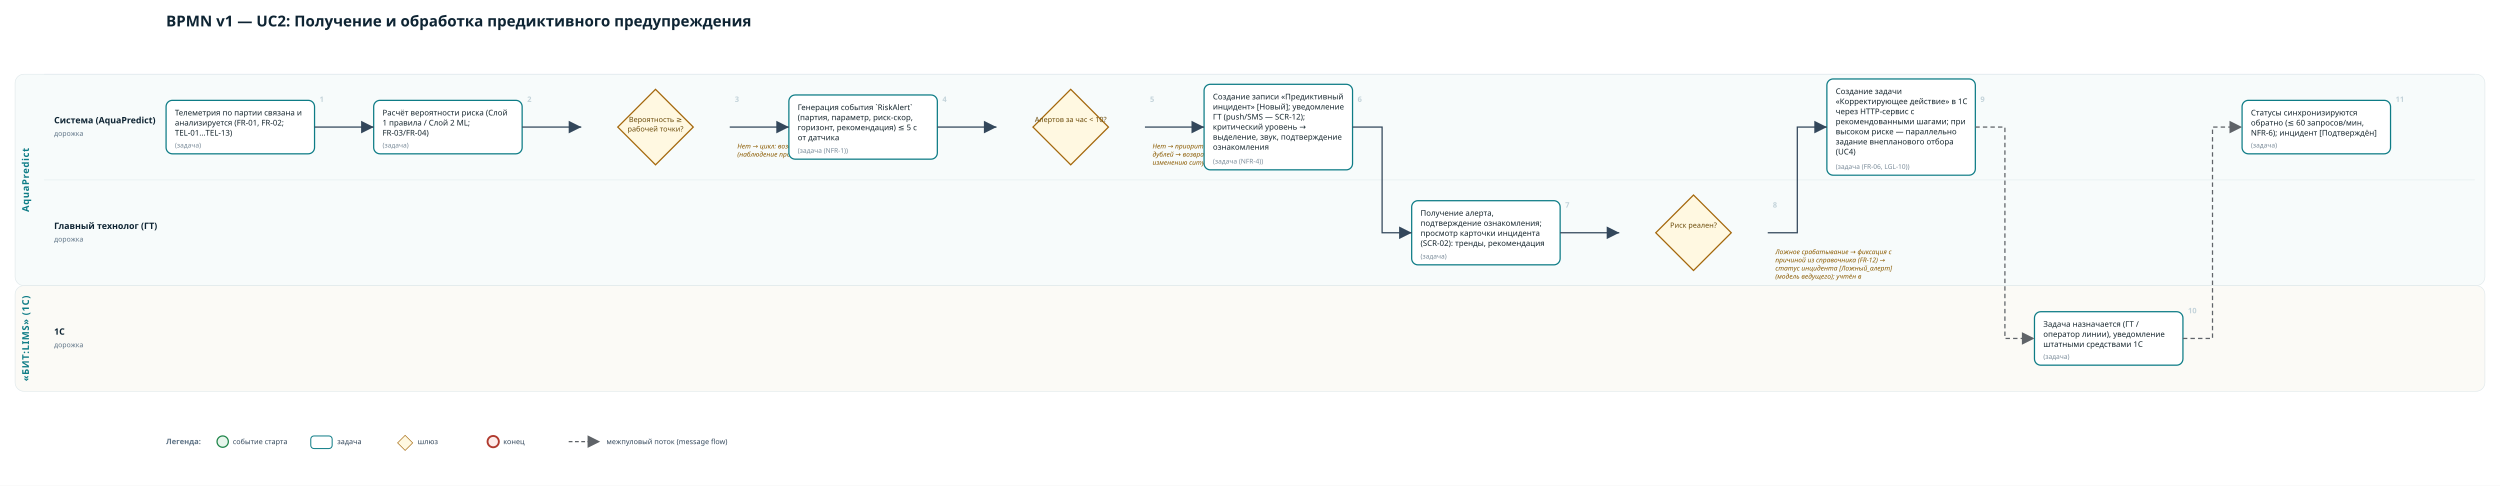
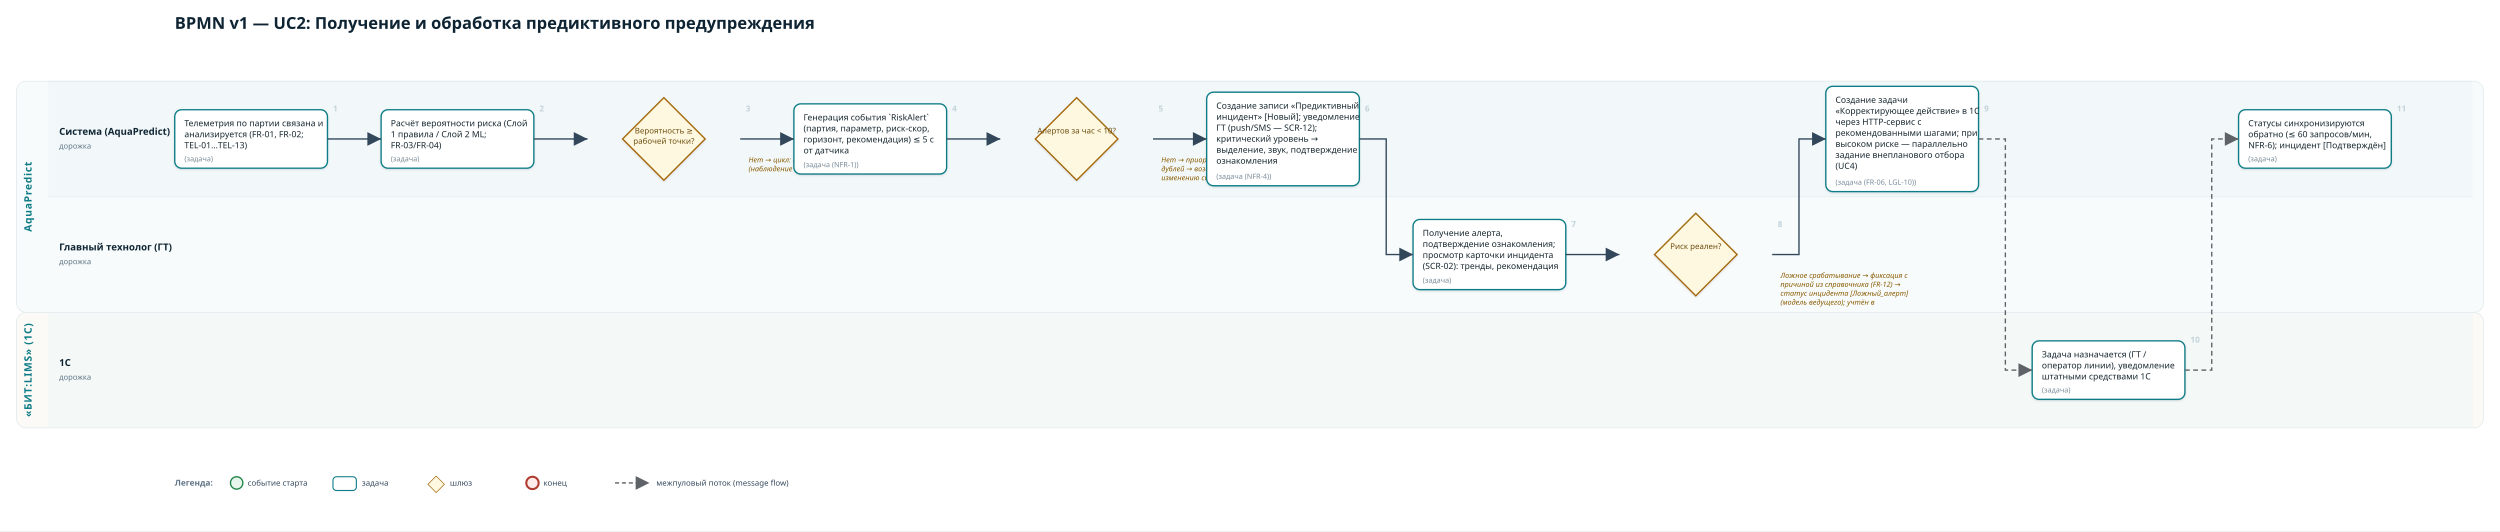
- <svg xmlns="http://www.w3.org/2000/svg" viewBox="0 0 3974 772" width="3974" height="772" font-family="Manrope, Segoe UI, system-ui, sans-serif">
+ <svg xmlns="http://www.w3.org/2000/svg" viewBox="0 0 3634 772" width="3634" height="772" font-family="Manrope, Segoe UI, system-ui, sans-serif">
  <defs>
    <marker id="arr" markerWidth="12" markerHeight="12" refX="10" refY="5" orient="auto">
      <path d="M0,0 L10,5 L0,10 z" fill="#33475b" />
    </marker>
    <marker id="arrm" markerWidth="12" markerHeight="12" refX="10" refY="5" orient="auto">
      <path d="M0,0 L10,5 L0,10 z" fill="#5f6368" />
    </marker>
+     <filter id="sh" x="-12%" y="-12%" width="130%" height="130%">
+       <feDropShadow dx="0" dy="1.5" stdDeviation="2" flood-color="#0e2433" flood-opacity="0.12" />
+     </filter>
  </defs>
-   <rect x="0" y="0" width="3974" height="772" fill="#ffffff" />
-   <text x="264" y="42" font-family="Unbounded, Manrope, sans-serif" font-size="24" font-weight="700" fill="#0e2433">BPMN v1 — UC2: Получение и обработка предиктивного предупреждения</text>
-   <rect x="24" y="118" width="3926" height="336" rx="14" fill="#f7fbfb" stroke="#dfe8ea" />
+   <rect x="0" y="0" width="3634" height="772" fill="#ffffff" />
+   <text x="254" y="42" font-family="Unbounded, Manrope, sans-serif" font-size="24" font-weight="700" fill="#0e2433">BPMN v1 — UC2: Получение и обработка предиктивного предупреждения</text>
+   <rect x="24" y="118" width="3586" height="336" rx="14" fill="#f7fbfb" stroke="#dfe8ea" />
  <text transform="translate(46,286.0) rotate(-90)" text-anchor="middle" font-family="Unbounded, Manrope, sans-serif" font-size="15" font-weight="700" fill="#0e7c86" letter-spacing="1">AquaPredict</text>
-   <rect x="24" y="454" width="3926" height="168" rx="14" fill="#fbfaf6" stroke="#dfe8ea" />
+   <rect x="24" y="454" width="3586" height="168" rx="14" fill="#fbfaf6" stroke="#dfe8ea" />
  <text transform="translate(46,538.0) rotate(-90)" text-anchor="middle" font-family="Unbounded, Manrope, sans-serif" font-size="15" font-weight="700" fill="#0e7c86" letter-spacing="1">«БИТ:LIMS» (1С)</text>
-   <line x1="70" y1="118" x2="3934" y2="118" stroke="#e3ecee" />
+   <rect x="70" y="118" width="3524" height="168" fill="#eef6f7" opacity="0.55" />
+   <line x1="70" y1="118" x2="3594" y2="118" stroke="#e3ecee" />
  <text x="86" y="196.0" font-size="14" font-weight="700" fill="#0e2433">Система (AquaPredict)</text>
  <text x="86" y="216.0" font-size="11" fill="#5d7285">дорожка</text>
-   <line x1="70" y1="286" x2="3934" y2="286" stroke="#e3ecee" />
+   <line x1="70" y1="286" x2="3594" y2="286" stroke="#e3ecee" />
  <text x="86" y="364.0" font-size="14" font-weight="700" fill="#0e2433">Главный технолог (ГТ)</text>
  <text x="86" y="384.0" font-size="11" fill="#5d7285">дорожка</text>
-   <line x1="70" y1="454" x2="3934" y2="454" stroke="#e3ecee" />
+   <rect x="70" y="454" width="3524" height="168" fill="#eef6f7" opacity="0.55" />
+   <line x1="70" y1="454" x2="3594" y2="454" stroke="#e3ecee" />
  <text x="86" y="532.0" font-size="14" font-weight="700" fill="#0e2433">1С</text>
  <text x="86" y="552.0" font-size="11" fill="#5d7285">дорожка</text>
-   <rect x="264" y="159.5" width="236" height="85" rx="10" fill="#ffffff" stroke="#0e7c86" stroke-width="2" />
-   <text x="278" y="183.5" font-size="12.5" fill="#16262e">Телеметрия по партии связана и</text>
-   <text x="278" y="199.5" font-size="12.5" fill="#16262e">анализируется (FR-01, FR-02;</text>
-   <text x="278" y="215.5" font-size="12.5" fill="#16262e">TEL-01…TEL-13)</text>
-   <text x="278" y="234.5" font-size="10.5" fill="#7a8b99">(задача)</text>
-   <text x="508" y="162.0" font-size="12" font-weight="800" fill="#c3d3da">1</text>
-   <rect x="594" y="159.5" width="236" height="85" rx="10" fill="#ffffff" stroke="#0e7c86" stroke-width="2" />
-   <text x="608" y="183.5" font-size="12.5" fill="#16262e">Расчёт вероятности риска (Слой</text>
-   <text x="608" y="199.5" font-size="12.5" fill="#16262e">1 правила / Слой 2 ML;</text>
-   <text x="608" y="215.5" font-size="12.5" fill="#16262e">FR-03/FR-04)</text>
-   <text x="608" y="234.5" font-size="10.5" fill="#7a8b99">(задача)</text>
-   <text x="838" y="162.0" font-size="12" font-weight="800" fill="#c3d3da">2</text>
-   <path d="M1042.0 142.0 L1102.0 202.0 L1042.0 262.0 L982.0 202.0 Z" fill="#fff8e1" stroke="#a3660a" stroke-width="2" />
-   <text x="1042.0" y="194.0" text-anchor="middle" font-size="11.5" fill="#6b4b0a">Вероятность ≥</text>
-   <text x="1042.0" y="209.0" text-anchor="middle" font-size="11.5" fill="#6b4b0a">рабочей точки?</text>
-   <text x="1168" y="162.0" font-size="12" font-weight="800" fill="#c3d3da">3</text>
-   <text x="1172" y="236.0" font-size="10.5" font-style="italic" fill="#8a5a00">Нет → цикл: возврат к шагу 1</text>
-   <text x="1172" y="249.0" font-size="10.5" font-style="italic" fill="#8a5a00">(наблюдение продолжается)</text>
-   <rect x="1254" y="151.0" width="236" height="102" rx="10" fill="#ffffff" stroke="#0e7c86" stroke-width="2" />
-   <text x="1268" y="175.0" font-size="12.5" fill="#16262e">Генерация события `RiskAlert`</text>
-   <text x="1268" y="191.0" font-size="12.5" fill="#16262e">(партия, параметр, риск-скор,</text>
-   <text x="1268" y="207.0" font-size="12.5" fill="#16262e">горизонт, рекомендация) ≤ 5 с</text>
-   <text x="1268" y="223.0" font-size="12.5" fill="#16262e">от датчика</text>
-   <text x="1268" y="243.0" font-size="10.5" fill="#7a8b99">(задача (NFR-1))</text>
-   <text x="1498" y="162.0" font-size="12" font-weight="800" fill="#c3d3da">4</text>
-   <path d="M1702.0 142.0 L1762.0 202.0 L1702.0 262.0 L1642.0 202.0 Z" fill="#fff8e1" stroke="#a3660a" stroke-width="2" />
-   <text x="1702.0" y="194.0" text-anchor="middle" font-size="11.5" fill="#6b4b0a">Алертов за час &lt; 10?</text>
-   <text x="1828" y="162.0" font-size="12" font-weight="800" fill="#c3d3da">5</text>
-   <text x="1832" y="236.0" font-size="10.5" font-style="italic" fill="#8a5a00">Нет → приоритизация, подавление</text>
-   <text x="1832" y="249.0" font-size="10.5" font-style="italic" fill="#8a5a00">дублей → возврат к шагу 4 по</text>
-   <text x="1832" y="262.0" font-size="10.5" font-style="italic" fill="#8a5a00">изменению ситуации</text>
-   <rect x="1914" y="134.0" width="236" height="136" rx="10" fill="#ffffff" stroke="#0e7c86" stroke-width="2" />
-   <text x="1928" y="158.0" font-size="12.5" fill="#16262e">Создание записи «Предиктивный</text>
-   <text x="1928" y="174.0" font-size="12.5" fill="#16262e">инцидент» [Новый]; уведомление</text>
-   <text x="1928" y="190.0" font-size="12.5" fill="#16262e">ГТ (push/SMS — SCR-12);</text>
-   <text x="1928" y="206.0" font-size="12.5" fill="#16262e">критический уровень →</text>
-   <text x="1928" y="222.0" font-size="12.5" fill="#16262e">выделение, звук, подтверждение</text>
-   <text x="1928" y="238.0" font-size="12.5" fill="#16262e">ознакомления</text>
-   <text x="1928" y="260.0" font-size="10.5" fill="#7a8b99">(задача (NFR-4))</text>
-   <text x="2158" y="162.0" font-size="12" font-weight="800" fill="#c3d3da">6</text>
-   <rect x="2244" y="319.0" width="236" height="102" rx="10" fill="#ffffff" stroke="#0e7c86" stroke-width="2" />
-   <text x="2258" y="343.0" font-size="12.5" fill="#16262e">Получение алерта,</text>
-   <text x="2258" y="359.0" font-size="12.5" fill="#16262e">подтверждение ознакомления;</text>
-   <text x="2258" y="375.0" font-size="12.5" fill="#16262e">просмотр карточки инцидента</text>
-   <text x="2258" y="391.0" font-size="12.5" fill="#16262e">(SCR-02): тренды, рекомендация</text>
-   <text x="2258" y="411.0" font-size="10.5" fill="#7a8b99">(задача)</text>
-   <text x="2488" y="330.0" font-size="12" font-weight="800" fill="#c3d3da">7</text>
-   <path d="M2692.0 310.0 L2752.0 370.0 L2692.0 430.0 L2632.0 370.0 Z" fill="#fff8e1" stroke="#a3660a" stroke-width="2" />
-   <text x="2692.0" y="362.0" text-anchor="middle" font-size="11.5" fill="#6b4b0a">Риск реален?</text>
-   <text x="2818" y="330.0" font-size="12" font-weight="800" fill="#c3d3da">8</text>
-   <text x="2822" y="404.0" font-size="10.5" font-style="italic" fill="#8a5a00">Ложное срабатывание → фиксация с</text>
-   <text x="2822" y="417.0" font-size="10.5" font-style="italic" fill="#8a5a00">причиной из справочника (FR-12) →</text>
-   <text x="2822" y="430.0" font-size="10.5" font-style="italic" fill="#8a5a00">статус инцидента [Ложный_алерт]</text>
-   <text x="2822" y="443.0" font-size="10.5" font-style="italic" fill="#8a5a00">(модель ведущего); учтён в</text>
-   <rect x="2904" y="125.5" width="236" height="153" rx="10" fill="#ffffff" stroke="#0e7c86" stroke-width="2" />
-   <text x="2918" y="149.5" font-size="12.5" fill="#16262e">Создание задачи</text>
-   <text x="2918" y="165.5" font-size="12.5" fill="#16262e">«Корректирующее действие» в 1С</text>
-   <text x="2918" y="181.5" font-size="12.5" fill="#16262e">через HTTP-сервис с</text>
-   <text x="2918" y="197.5" font-size="12.5" fill="#16262e">рекомендованными шагами; при</text>
-   <text x="2918" y="213.5" font-size="12.5" fill="#16262e">высоком риске — параллельно</text>
-   <text x="2918" y="229.5" font-size="12.5" fill="#16262e">задание внепланового отбора</text>
-   <text x="2918" y="245.5" font-size="12.5" fill="#16262e">(UC4)</text>
-   <text x="2918" y="268.5" font-size="10.5" fill="#7a8b99">(задача (FR-06, LGL-10))</text>
-   <text x="3148" y="162.0" font-size="12" font-weight="800" fill="#c3d3da">9</text>
-   <rect x="3234" y="495.5" width="236" height="85" rx="10" fill="#ffffff" stroke="#0e7c86" stroke-width="2" />
-   <text x="3248" y="519.5" font-size="12.5" fill="#16262e">Задача назначается (ГТ /</text>
-   <text x="3248" y="535.5" font-size="12.5" fill="#16262e">оператор линии), уведомление</text>
-   <text x="3248" y="551.5" font-size="12.5" fill="#16262e">штатными средствами 1С</text>
-   <text x="3248" y="570.5" font-size="10.5" fill="#7a8b99">(задача)</text>
-   <text x="3478" y="498.0" font-size="12" font-weight="800" fill="#c3d3da">10</text>
-   <rect x="3564" y="159.5" width="236" height="85" rx="10" fill="#ffffff" stroke="#0e7c86" stroke-width="2" />
-   <text x="3578" y="183.5" font-size="12.5" fill="#16262e">Статусы синхронизируются</text>
-   <text x="3578" y="199.5" font-size="12.5" fill="#16262e">обратно (≤ 60 запросов/мин,</text>
-   <text x="3578" y="215.5" font-size="12.5" fill="#16262e">NFR-6); инцидент [Подтверждён]</text>
-   <text x="3578" y="234.5" font-size="10.5" fill="#7a8b99">(задача)</text>
-   <text x="3808" y="162.0" font-size="12" font-weight="800" fill="#c3d3da">11</text>
-   <path d="M500 202.0 H547.0 V202.0 H594" fill="none" stroke="#33475b" stroke-width="2" marker-end="url(#arr)" />
-   <path d="M830 202.0 H877.0 V202.0 H924" fill="none" stroke="#33475b" stroke-width="2" marker-end="url(#arr)" />
-   <path d="M1160 202.0 H1207.0 V202.0 H1254" fill="none" stroke="#33475b" stroke-width="2" marker-end="url(#arr)" />
-   <path d="M1490 202.0 H1537.0 V202.0 H1584" fill="none" stroke="#33475b" stroke-width="2" marker-end="url(#arr)" />
-   <path d="M1820 202.0 H1867.0 V202.0 H1914" fill="none" stroke="#33475b" stroke-width="2" marker-end="url(#arr)" />
-   <path d="M2150 202.0 H2197.0 V370.0 H2244" fill="none" stroke="#33475b" stroke-width="2" marker-end="url(#arr)" />
-   <path d="M2480 370.0 H2527.0 V370.0 H2574" fill="none" stroke="#33475b" stroke-width="2" marker-end="url(#arr)" />
-   <path d="M2810 370.0 H2857.0 V202.0 H2904" fill="none" stroke="#33475b" stroke-width="2" marker-end="url(#arr)" />
-   <path d="M3140 202.0 H3187.0 V538.0 H3234" fill="none" stroke="#5f6368" stroke-width="2" stroke-dasharray="7 5" marker-end="url(#arrm)" />
-   <path d="M3470 538.0 H3517.0 V202.0 H3564" fill="none" stroke="#5f6368" stroke-width="2" stroke-dasharray="7 5" marker-end="url(#arrm)" />
-   <text x="264" y="706" font-size="12" font-weight="700" fill="#5d7285">Легенда:</text>
-   <circle cx="354" cy="702" r="9" fill="#e7f6ec" stroke="#1e8449" stroke-width="2" />
-   <text x="370" y="706" font-size="11.5" fill="#33475b">событие старта</text>
-   <rect x="494" y="693" width="34" height="20" rx="5" fill="#ffffff" stroke="#0e7c86" stroke-width="1.6" />
-   <text x="536" y="706" font-size="11.5" fill="#33475b">задача</text>
-   <path d="M644 692 l12 12 l-12 12 l-12 -12 z" fill="#fff8e1" stroke="#a3660a" />
-   <text x="664" y="706" font-size="11.5" fill="#33475b">шлюз</text>
-   <circle cx="784" cy="702" r="9" fill="#fdecea" stroke="#b03a2e" stroke-width="3" />
-   <text x="800" y="706" font-size="11.5" fill="#33475b">конец</text>
-   <line x1="904" y1="702" x2="954" y2="702" stroke="#5f6368" stroke-width="2" stroke-dasharray="6 4" marker-end="url(#arrm)" />
-   <text x="964" y="706" font-size="11.5" fill="#33475b">межпуловый поток (message flow)</text>
+   <rect x="254" y="159.5" width="222" height="85" rx="10" fill="#ffffff" stroke="#0e7c86" stroke-width="2" filter="url(#sh)" />
+   <text x="268" y="183.5" font-size="12.5" fill="#16262e">Телеметрия по партии связана и</text>
+   <text x="268" y="199.5" font-size="12.5" fill="#16262e">анализируется (FR-01, FR-02;</text>
+   <text x="268" y="215.5" font-size="12.5" fill="#16262e">TEL-01…TEL-13)</text>
+   <text x="268" y="234.5" font-size="10.5" fill="#7a8b99">(задача)</text>
+   <text x="484" y="162.0" font-size="12" font-weight="800" fill="#c3d3da">1</text>
+   <rect x="554" y="159.5" width="222" height="85" rx="10" fill="#ffffff" stroke="#0e7c86" stroke-width="2" filter="url(#sh)" />
+   <text x="568" y="183.5" font-size="12.5" fill="#16262e">Расчёт вероятности риска (Слой</text>
+   <text x="568" y="199.5" font-size="12.5" fill="#16262e">1 правила / Слой 2 ML;</text>
+   <text x="568" y="215.5" font-size="12.5" fill="#16262e">FR-03/FR-04)</text>
+   <text x="568" y="234.5" font-size="10.5" fill="#7a8b99">(задача)</text>
+   <text x="784" y="162.0" font-size="12" font-weight="800" fill="#c3d3da">2</text>
+   <path d="M965.0 142.0 L1025.0 202.0 L965.0 262.0 L905.0 202.0 Z" fill="#fff8e1" stroke="#a3660a" stroke-width="2" filter="url(#sh)" />
+   <text x="965.0" y="194.0" text-anchor="middle" font-size="11.5" fill="#6b4b0a">Вероятность ≥</text>
+   <text x="965.0" y="209.0" text-anchor="middle" font-size="11.5" fill="#6b4b0a">рабочей точки?</text>
+   <text x="1084" y="162.0" font-size="12" font-weight="800" fill="#c3d3da">3</text>
+   <text x="1088" y="236.0" font-size="10.5" font-style="italic" fill="#8a5a00">Нет → цикл: возврат к шагу 1</text>
+   <text x="1088" y="249.0" font-size="10.5" font-style="italic" fill="#8a5a00">(наблюдение продолжается)</text>
+   <rect x="1154" y="151.0" width="222" height="102" rx="10" fill="#ffffff" stroke="#0e7c86" stroke-width="2" filter="url(#sh)" />
+   <text x="1168" y="175.0" font-size="12.5" fill="#16262e">Генерация события `RiskAlert`</text>
+   <text x="1168" y="191.0" font-size="12.5" fill="#16262e">(партия, параметр, риск-скор,</text>
+   <text x="1168" y="207.0" font-size="12.5" fill="#16262e">горизонт, рекомендация) ≤ 5 с</text>
+   <text x="1168" y="223.0" font-size="12.5" fill="#16262e">от датчика</text>
+   <text x="1168" y="243.0" font-size="10.5" fill="#7a8b99">(задача (NFR-1))</text>
+   <text x="1384" y="162.0" font-size="12" font-weight="800" fill="#c3d3da">4</text>
+   <path d="M1565.0 142.0 L1625.0 202.0 L1565.0 262.0 L1505.0 202.0 Z" fill="#fff8e1" stroke="#a3660a" stroke-width="2" filter="url(#sh)" />
+   <text x="1565.0" y="194.0" text-anchor="middle" font-size="11.5" fill="#6b4b0a">Алертов за час &lt; 10?</text>
+   <text x="1684" y="162.0" font-size="12" font-weight="800" fill="#c3d3da">5</text>
+   <text x="1688" y="236.0" font-size="10.5" font-style="italic" fill="#8a5a00">Нет → приоритизация, подавление</text>
+   <text x="1688" y="249.0" font-size="10.5" font-style="italic" fill="#8a5a00">дублей → возврат к шагу 4 по</text>
+   <text x="1688" y="262.0" font-size="10.5" font-style="italic" fill="#8a5a00">изменению ситуации</text>
+   <rect x="1754" y="134.0" width="222" height="136" rx="10" fill="#ffffff" stroke="#0e7c86" stroke-width="2" filter="url(#sh)" />
+   <text x="1768" y="158.0" font-size="12.5" fill="#16262e">Создание записи «Предиктивный</text>
+   <text x="1768" y="174.0" font-size="12.5" fill="#16262e">инцидент» [Новый]; уведомление</text>
+   <text x="1768" y="190.0" font-size="12.5" fill="#16262e">ГТ (push/SMS — SCR-12);</text>
+   <text x="1768" y="206.0" font-size="12.5" fill="#16262e">критический уровень →</text>
+   <text x="1768" y="222.0" font-size="12.5" fill="#16262e">выделение, звук, подтверждение</text>
+   <text x="1768" y="238.0" font-size="12.5" fill="#16262e">ознакомления</text>
+   <text x="1768" y="260.0" font-size="10.5" fill="#7a8b99">(задача (NFR-4))</text>
+   <text x="1984" y="162.0" font-size="12" font-weight="800" fill="#c3d3da">6</text>
+   <rect x="2054" y="319.0" width="222" height="102" rx="10" fill="#ffffff" stroke="#0e7c86" stroke-width="2" filter="url(#sh)" />
+   <text x="2068" y="343.0" font-size="12.5" fill="#16262e">Получение алерта,</text>
+   <text x="2068" y="359.0" font-size="12.5" fill="#16262e">подтверждение ознакомления;</text>
+   <text x="2068" y="375.0" font-size="12.5" fill="#16262e">просмотр карточки инцидента</text>
+   <text x="2068" y="391.0" font-size="12.5" fill="#16262e">(SCR-02): тренды, рекомендация</text>
+   <text x="2068" y="411.0" font-size="10.5" fill="#7a8b99">(задача)</text>
+   <text x="2284" y="330.0" font-size="12" font-weight="800" fill="#c3d3da">7</text>
+   <path d="M2465.0 310.0 L2525.0 370.0 L2465.0 430.0 L2405.0 370.0 Z" fill="#fff8e1" stroke="#a3660a" stroke-width="2" filter="url(#sh)" />
+   <text x="2465.0" y="362.0" text-anchor="middle" font-size="11.5" fill="#6b4b0a">Риск реален?</text>
+   <text x="2584" y="330.0" font-size="12" font-weight="800" fill="#c3d3da">8</text>
+   <text x="2588" y="404.0" font-size="10.5" font-style="italic" fill="#8a5a00">Ложное срабатывание → фиксация с</text>
+   <text x="2588" y="417.0" font-size="10.5" font-style="italic" fill="#8a5a00">причиной из справочника (FR-12) →</text>
+   <text x="2588" y="430.0" font-size="10.5" font-style="italic" fill="#8a5a00">статус инцидента [Ложный_алерт]</text>
+   <text x="2588" y="443.0" font-size="10.5" font-style="italic" fill="#8a5a00">(модель ведущего); учтён в</text>
+   <rect x="2654" y="125.5" width="222" height="153" rx="10" fill="#ffffff" stroke="#0e7c86" stroke-width="2" filter="url(#sh)" />
+   <text x="2668" y="149.5" font-size="12.5" fill="#16262e">Создание задачи</text>
+   <text x="2668" y="165.5" font-size="12.5" fill="#16262e">«Корректирующее действие» в 1С</text>
+   <text x="2668" y="181.5" font-size="12.5" fill="#16262e">через HTTP-сервис с</text>
+   <text x="2668" y="197.5" font-size="12.5" fill="#16262e">рекомендованными шагами; при</text>
+   <text x="2668" y="213.5" font-size="12.5" fill="#16262e">высоком риске — параллельно</text>
+   <text x="2668" y="229.5" font-size="12.5" fill="#16262e">задание внепланового отбора</text>
+   <text x="2668" y="245.5" font-size="12.5" fill="#16262e">(UC4)</text>
+   <text x="2668" y="268.5" font-size="10.5" fill="#7a8b99">(задача (FR-06, LGL-10))</text>
+   <text x="2884" y="162.0" font-size="12" font-weight="800" fill="#c3d3da">9</text>
+   <rect x="2954" y="495.5" width="222" height="85" rx="10" fill="#ffffff" stroke="#0e7c86" stroke-width="2" filter="url(#sh)" />
+   <text x="2968" y="519.5" font-size="12.5" fill="#16262e">Задача назначается (ГТ /</text>
+   <text x="2968" y="535.5" font-size="12.5" fill="#16262e">оператор линии), уведомление</text>
+   <text x="2968" y="551.5" font-size="12.5" fill="#16262e">штатными средствами 1С</text>
+   <text x="2968" y="570.5" font-size="10.5" fill="#7a8b99">(задача)</text>
+   <text x="3184" y="498.0" font-size="12" font-weight="800" fill="#c3d3da">10</text>
+   <rect x="3254" y="159.5" width="222" height="85" rx="10" fill="#ffffff" stroke="#0e7c86" stroke-width="2" filter="url(#sh)" />
+   <text x="3268" y="183.5" font-size="12.5" fill="#16262e">Статусы синхронизируются</text>
+   <text x="3268" y="199.5" font-size="12.5" fill="#16262e">обратно (≤ 60 запросов/мин,</text>
+   <text x="3268" y="215.5" font-size="12.5" fill="#16262e">NFR-6); инцидент [Подтверждён]</text>
+   <text x="3268" y="234.5" font-size="10.5" fill="#7a8b99">(задача)</text>
+   <text x="3484" y="162.0" font-size="12" font-weight="800" fill="#c3d3da">11</text>
+   <path d="M476 202.0 H515.0 V202.0 H554" fill="none" stroke="#33475b" stroke-width="2" marker-end="url(#arr)" />
+   <path d="M776 202.0 H815.0 V202.0 H854" fill="none" stroke="#33475b" stroke-width="2" marker-end="url(#arr)" />
+   <path d="M1076 202.0 H1115.0 V202.0 H1154" fill="none" stroke="#33475b" stroke-width="2" marker-end="url(#arr)" />
+   <path d="M1376 202.0 H1415.0 V202.0 H1454" fill="none" stroke="#33475b" stroke-width="2" marker-end="url(#arr)" />
+   <path d="M1676 202.0 H1715.0 V202.0 H1754" fill="none" stroke="#33475b" stroke-width="2" marker-end="url(#arr)" />
+   <path d="M1976 202.0 H2015.0 V370.0 H2054" fill="none" stroke="#33475b" stroke-width="2" marker-end="url(#arr)" />
+   <path d="M2276 370.0 H2315.0 V370.0 H2354" fill="none" stroke="#33475b" stroke-width="2" marker-end="url(#arr)" />
+   <path d="M2576 370.0 H2615.0 V202.0 H2654" fill="none" stroke="#33475b" stroke-width="2" marker-end="url(#arr)" />
+   <path d="M2876 202.0 H2915.0 V538.0 H2954" fill="none" stroke="#5f6368" stroke-width="2" stroke-dasharray="7 5" marker-end="url(#arrm)" />
+   <path d="M3176 538.0 H3215.0 V202.0 H3254" fill="none" stroke="#5f6368" stroke-width="2" stroke-dasharray="7 5" marker-end="url(#arrm)" />
+   <text x="254" y="706" font-size="12" font-weight="700" fill="#5d7285">Легенда:</text>
+   <circle cx="344" cy="702" r="9" fill="#e7f6ec" stroke="#1e8449" stroke-width="2" />
+   <text x="360" y="706" font-size="11.5" fill="#33475b">событие старта</text>
+   <rect x="484" y="693" width="34" height="20" rx="5" fill="#ffffff" stroke="#0e7c86" stroke-width="1.6" />
+   <text x="526" y="706" font-size="11.5" fill="#33475b">задача</text>
+   <path d="M634 692 l12 12 l-12 12 l-12 -12 z" fill="#fff8e1" stroke="#a3660a" />
+   <text x="654" y="706" font-size="11.5" fill="#33475b">шлюз</text>
+   <circle cx="774" cy="702" r="9" fill="#fdecea" stroke="#b03a2e" stroke-width="3" />
+   <text x="790" y="706" font-size="11.5" fill="#33475b">конец</text>
+   <line x1="894" y1="702" x2="944" y2="702" stroke="#5f6368" stroke-width="2" stroke-dasharray="6 4" marker-end="url(#arrm)" />
+   <text x="954" y="706" font-size="11.5" fill="#33475b">межпуловый поток (message flow)</text>
</svg>
